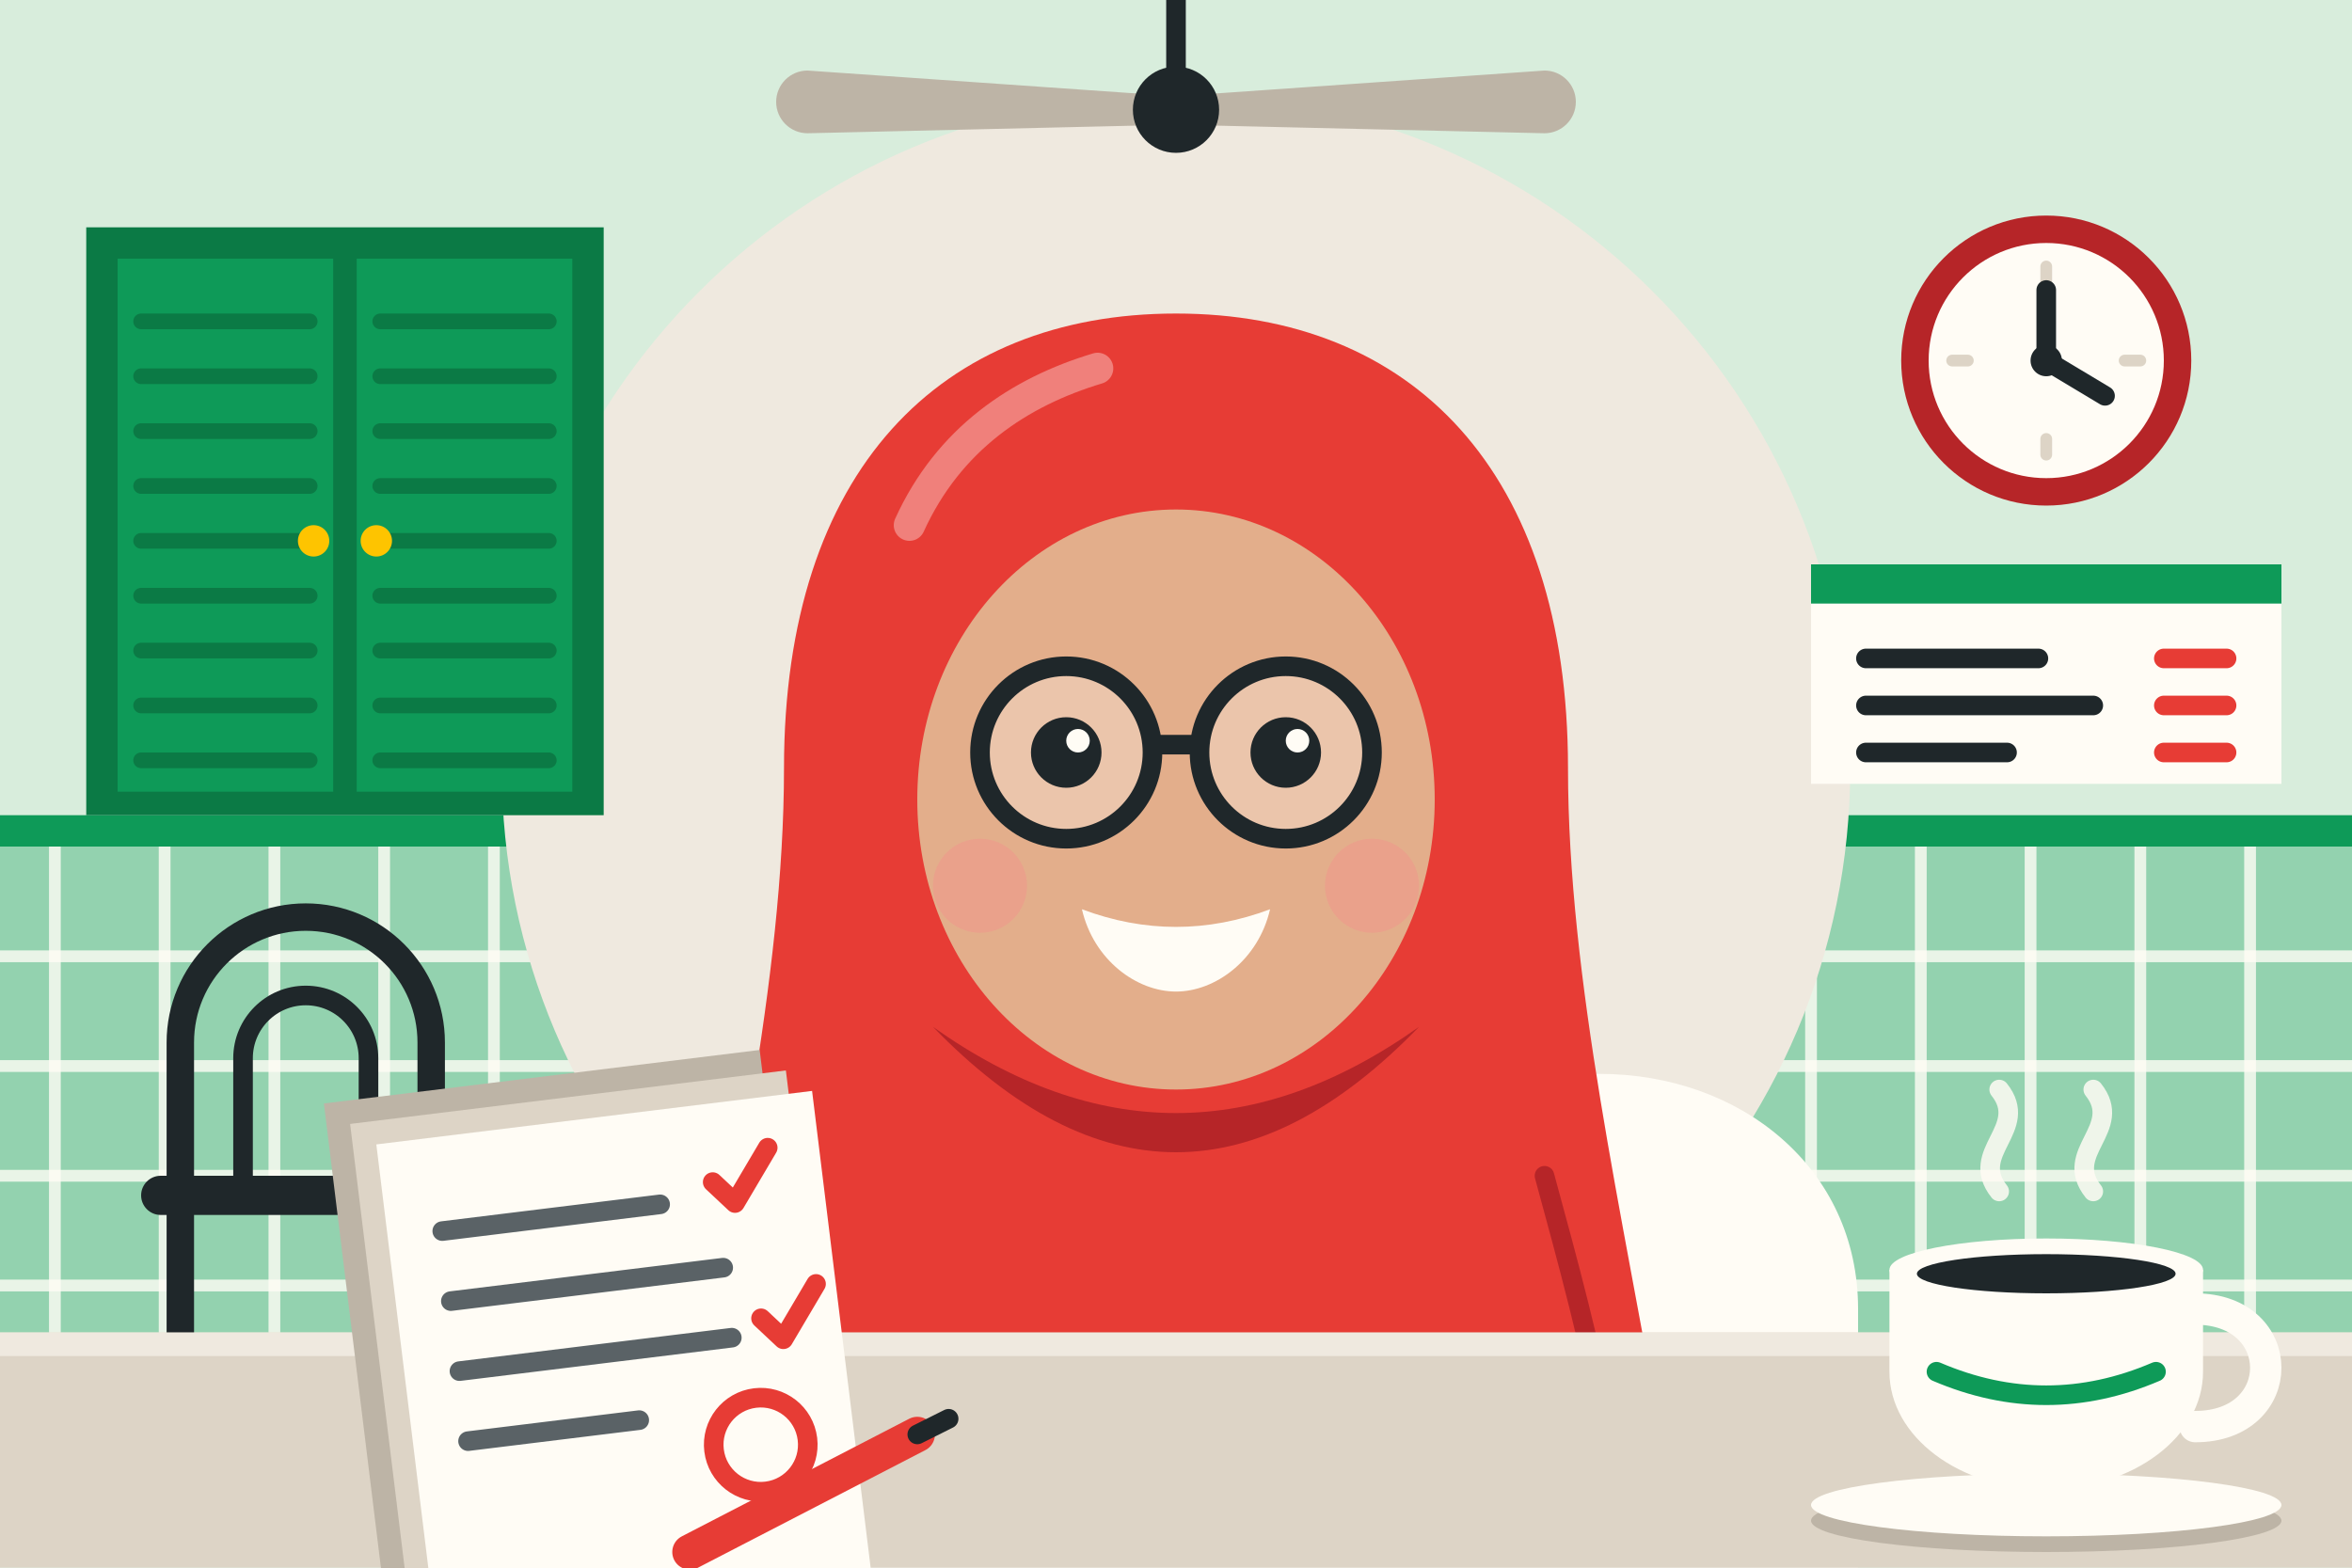
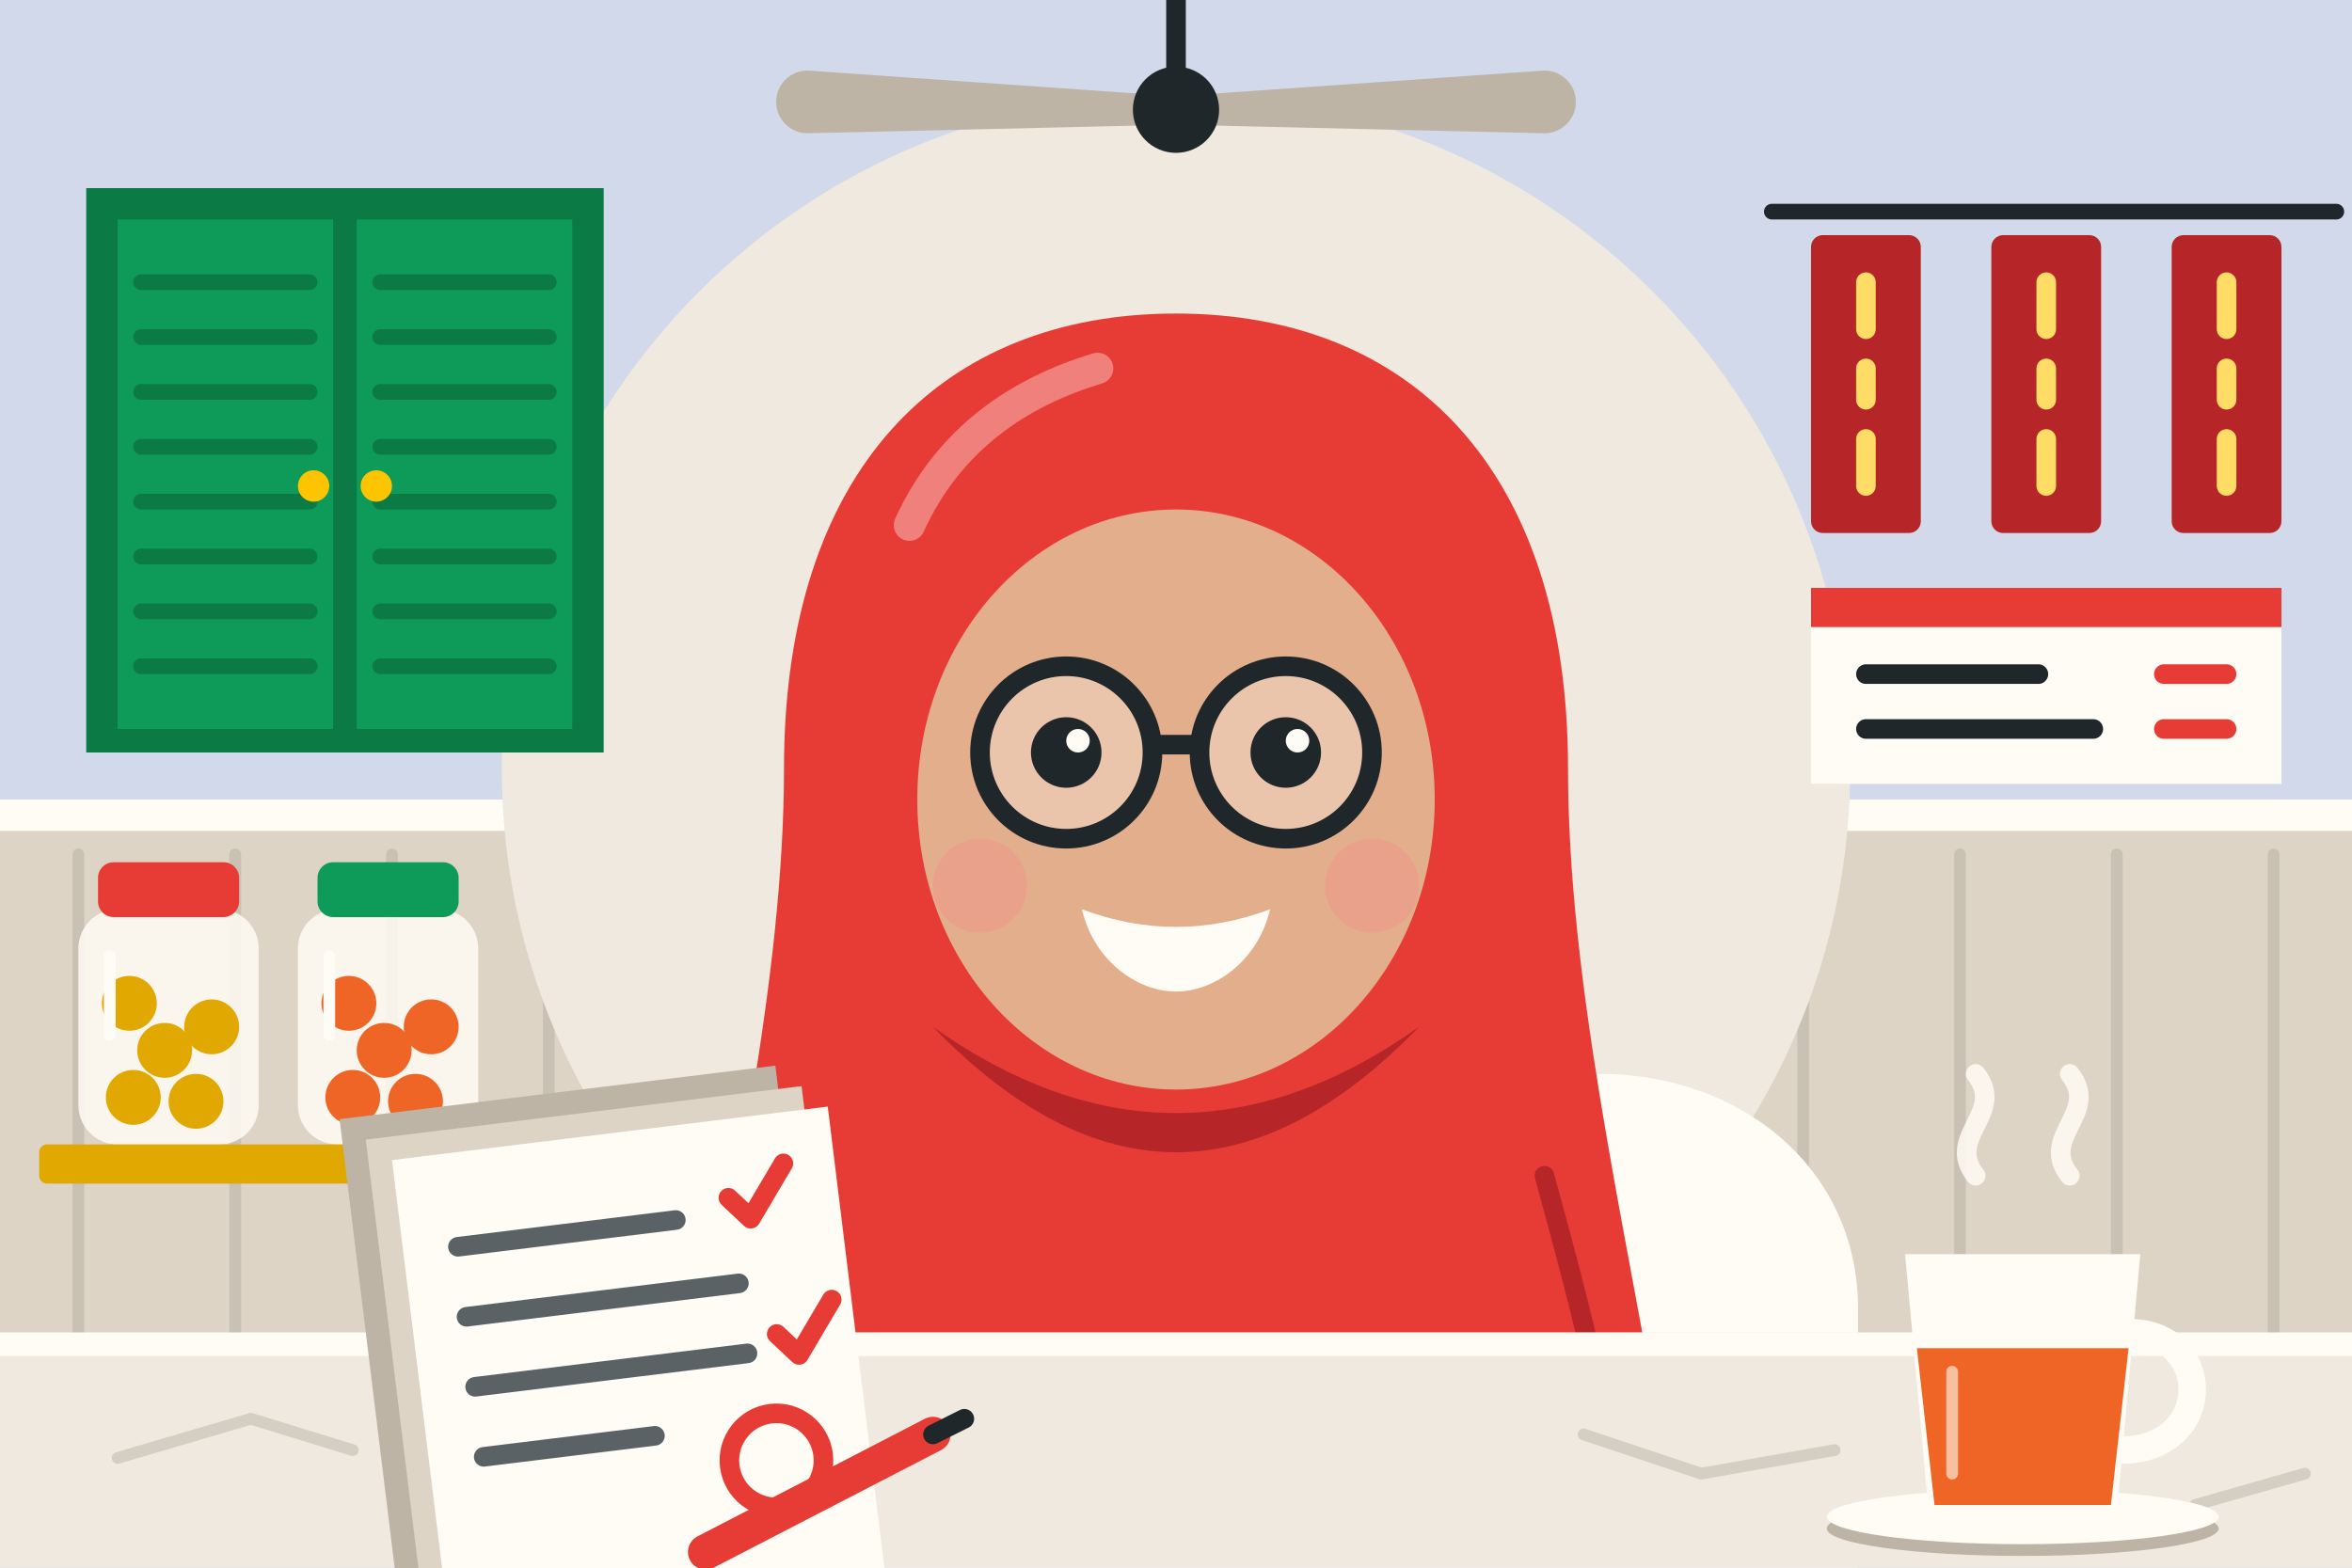
<svg xmlns="http://www.w3.org/2000/svg" viewBox="0 0 600 400">
  <rect x="0" y="0" width="600" height="400" fill="#fffcf5" />
-   <rect x="0" y="0" width="600" height="400" fill="#7cc9a0" opacity=".3" />
-   <rect x="0" y="214" width="600" height="126" fill="#7cc9a0" opacity=".75" />
-   <path d="M0 244H600M0 272H600M0 300H600M0 328H600" fill="none" stroke="#fffcf5" stroke-width="3" stroke-linecap="round" stroke-linejoin="round" opacity=".8" />
-   <path d="M14 216V340M42 216V340M70 216V340M98 216V340M126 216V340M154 216V340M182 216V340M210 216V340M238 216V340M266 216V340M294 216V340M322 216V340M350 216V340M378 216V340M406 216V340M434 216V340M462 216V340M490 216V340M518 216V340M546 216V340M574 216V340" fill="none" stroke="#fffcf5" stroke-width="3" stroke-linecap="round" stroke-linejoin="round" opacity=".8" />
-   <rect x="0" y="208" width="600" height="8" fill="#0e9a58" />
+   <rect x="0" y="0" width="600" height="400" fill="#7f9ad6" opacity=".36" />
+   <rect x="0" y="208" width="600" height="132" fill="#ddd4c6" />
+   <path d="M20 218V340M60 218V340M100 218V340M140 218V340M180 218V340M220 218V340M260 218V340M300 218V340M340 218V340M380 218V340M420 218V340M460 218V340M500 218V340M540 218V340M580 218V340" fill="none" stroke="#bdb4a6" stroke-width="3" stroke-linecap="round" stroke-linejoin="round" opacity=".6" />
+   <rect x="0" y="204" width="600" height="8" fill="#fffcf5" />
  <circle cx="300" cy="196" r="172" fill="#efe9df" />
  <path d="M300 0v20" fill="none" stroke="#1f272a" stroke-width="5" stroke-linecap="round" stroke-linejoin="round" />
  <path d="M292 24L206 18a8 8 0 000 16l86-2z" fill="#bdb4a6" />
  <path d="M308 24L394 18a8 8 0 010 16l-86-2z" fill="#bdb4a6" />
  <circle cx="300" cy="28" r="11" fill="#1f272a" />
-   <rect x="22" y="58" width="132" height="150" fill="#0b7a45" />
-   <rect x="30" y="66" width="55" height="136" fill="#0e9a58" />
-   <rect x="91" y="66" width="55" height="136" fill="#0e9a58" />
-   <path d="M36 82h43M97 82h43M36 96h43M97 96h43M36 110h43M97 110h43M36 124h43M97 124h43M36 138h43M97 138h43M36 152h43M97 152h43M36 166h43M97 166h43M36 180h43M97 180h43M36 194h43M97 194h43" fill="none" stroke="#0b7a45" stroke-width="4" stroke-linecap="round" stroke-linejoin="round" />
-   <circle cx="80" cy="138" r="4" fill="#fec400" />
-   <circle cx="96" cy="138" r="4" fill="#fec400" />
-   <path d="M46 340V266a32 32 0 0164 0V340" fill="none" stroke="#1f272a" stroke-width="7" stroke-linecap="round" stroke-linejoin="round" />
-   <path d="M62 300V270a16 16 0 0132 0V300" fill="none" stroke="#1f272a" stroke-width="5" stroke-linecap="round" stroke-linejoin="round" />
-   <rect x="36" y="300" width="84" height="10" rx="5" fill="#1f272a" />
-   <circle cx="522" cy="92" r="37" fill="#b62528" />
-   <circle cx="522" cy="92" r="30" fill="#fffcf5" />
-   <path d="M522 68v4M546 92h-4M522 116v-4M498 92h4" fill="none" stroke="#ddd4c6" stroke-width="3" stroke-linecap="round" stroke-linejoin="round" />
-   <path d="M522 92V74M522 92l15 9" fill="none" stroke="#1f272a" stroke-width="5" stroke-linecap="round" stroke-linejoin="round" />
-   <circle cx="522" cy="92" r="4" fill="#1f272a" />
-   <rect x="462" y="144" width="120" height="56" fill="#fffcf5" />
-   <rect x="462" y="144" width="120" height="10" fill="#0e9a58" />
-   <path d="M476 168h44M476 180h58M476 192h36" fill="none" stroke="#1f272a" stroke-width="5" stroke-linecap="round" stroke-linejoin="round" />
-   <path d="M552 168h16M552 180h16M552 192h16" fill="none" stroke="#e73c35" stroke-width="5" stroke-linecap="round" stroke-linejoin="round" />
+   <rect x="22" y="48" width="132" height="144" fill="#0b7a45" />
+   <rect x="30" y="56" width="55" height="130" fill="#0e9a58" />
+   <rect x="91" y="56" width="55" height="130" fill="#0e9a58" />
+   <path d="M36 72h43M97 72h43M36 86h43M97 86h43M36 100h43M97 100h43M36 114h43M97 114h43M36 128h43M97 128h43M36 142h43M97 142h43M36 156h43M97 156h43M36 170h43M97 170h43" fill="none" stroke="#0b7a45" stroke-width="4" stroke-linecap="round" stroke-linejoin="round" />
+   <circle cx="80" cy="124" r="4" fill="#fec400" />
+   <circle cx="96" cy="124" r="4" fill="#fec400" />
+   <rect x="20" y="232" width="46" height="60" rx="10" fill="#fffcf5" opacity=".85" />
+   <rect x="25" y="220" width="36" height="14" rx="4" fill="#e73c35" />
+   <circle cx="34" cy="280" r="7" fill="#e0a800" />
+   <circle cx="50" cy="281" r="7" fill="#e0a800" />
+   <circle cx="42" cy="268" r="7" fill="#e0a800" />
+   <circle cx="54" cy="262" r="7" fill="#e0a800" />
+   <circle cx="33" cy="256" r="7" fill="#e0a800" />
+   <path d="M28 244v20" fill="none" stroke="#fffcf5" stroke-width="3" stroke-linecap="round" stroke-linejoin="round" />
+   <rect x="76" y="232" width="46" height="60" rx="10" fill="#fffcf5" opacity=".85" />
+   <rect x="81" y="220" width="36" height="14" rx="4" fill="#0e9a58" />
+   <circle cx="90" cy="280" r="7" fill="#ee6525" />
+   <circle cx="106" cy="281" r="7" fill="#ee6525" />
+   <circle cx="98" cy="268" r="7" fill="#ee6525" />
+   <circle cx="110" cy="262" r="7" fill="#ee6525" />
+   <circle cx="89" cy="256" r="7" fill="#ee6525" />
+   <path d="M84 244v20" fill="none" stroke="#fffcf5" stroke-width="3" stroke-linecap="round" stroke-linejoin="round" />
+   <rect x="10" y="292" width="126" height="10" rx="2" fill="#e0a800" />
+   <path d="M452 54h144" fill="none" stroke="#1f272a" stroke-width="4" stroke-linecap="round" stroke-linejoin="round" />
+   <rect x="462" y="60" width="28" height="76" rx="3" fill="#b62528" />
+   <path d="M476 72v12M476 94v8M476 112v12" fill="none" stroke="#ffdc66" stroke-width="5" stroke-linecap="round" stroke-linejoin="round" />
+   <rect x="508" y="60" width="28" height="76" rx="3" fill="#b62528" />
+   <path d="M522 72v12M522 94v8M522 112v12" fill="none" stroke="#ffdc66" stroke-width="5" stroke-linecap="round" stroke-linejoin="round" />
+   <rect x="554" y="60" width="28" height="76" rx="3" fill="#b62528" />
+   <path d="M568 72v12M568 94v8M568 112v12" fill="none" stroke="#ffdc66" stroke-width="5" stroke-linecap="round" stroke-linejoin="round" />
+   <rect x="462" y="150" width="120" height="50" fill="#fffcf5" />
+   <rect x="462" y="150" width="120" height="10" fill="#e73c35" />
+   <path d="M476 172h44M476 186h58" fill="none" stroke="#1f272a" stroke-width="5" stroke-linecap="round" stroke-linejoin="round" />
+   <path d="M552 172h16M552 186h16" fill="none" stroke="#e73c35" stroke-width="5" stroke-linecap="round" stroke-linejoin="round" />
  <path d="M126 400v-66c0-36 30-60 66-60h216c36 0 66 24 66 60v66z" fill="#fffcf5" />
  <path d="M300 80C240 80 200 120 200 196C200 250 186 310 176 368H424C414 310 400 250 400 196C400 120 360 80 300 80z" fill="#e73c35" />
  <path d="M232 134c10-22 28-34 48-40" fill="none" stroke="#f2918c" stroke-width="8" stroke-linecap="round" stroke-linejoin="round" opacity=".8" />
  <path d="M238 262Q300 306 362 262Q300 326 238 262z" fill="#b62528" />
  <path d="M206 300c-6 22-12 44-16 66M394 300c6 22 12 44 16 66" fill="none" stroke="#b62528" stroke-width="5" stroke-linecap="round" stroke-linejoin="round" />
  <ellipse cx="300" cy="204" rx="66" ry="74" fill="#e3ae8b" />
  <circle cx="250" cy="226" r="12" fill="#f2918c" opacity=".45" />
  <circle cx="350" cy="226" r="12" fill="#f2918c" opacity=".45" />
  <circle cx="272" cy="192" r="22" fill="#fffcf5" opacity=".3" />
  <circle cx="272" cy="192" r="22" fill="none" stroke="#1f272a" stroke-width="5" />
  <circle cx="328" cy="192" r="22" fill="#fffcf5" opacity=".3" />
  <circle cx="328" cy="192" r="22" fill="none" stroke="#1f272a" stroke-width="5" />
  <path d="M296 190H304" fill="none" stroke="#1f272a" stroke-width="5" stroke-linecap="round" stroke-linejoin="round" />
  <circle cx="272" cy="192" r="9" fill="#1f272a" />
  <circle cx="275" cy="189" r="3" fill="#fffcf5" />
  <circle cx="328" cy="192" r="9" fill="#1f272a" />
  <circle cx="331" cy="189" r="3" fill="#fffcf5" />
  <path d="M276 232q24 9 48 0c-3 13-14 21-24 21s-21-8-24-21z" fill="#fffcf5" />
-   <rect x="0" y="340" width="600" height="60" fill="#ddd4c6" />
-   <rect x="0" y="340" width="600" height="6" fill="#efe9df" />
-   <g transform="translate(96 292) rotate(-7)">
+   <rect x="0" y="340" width="600" height="60" fill="#efe9df" />
+   <rect x="0" y="340" width="600" height="6" fill="#fffcf5" />
+   <path d="M30 372l34-10 26 8M404 366l30 10 34-6M560 384l28-8" fill="none" stroke="#bdb4a6" stroke-width="3" stroke-linecap="round" stroke-linejoin="round" opacity=".5" />
+   <g transform="translate(100 296) rotate(-7)">
    <rect x="-12" y="-12" width="112" height="124" fill="#bdb4a6" />
    <rect x="-6" y="-6" width="112" height="124" fill="#ddd4c6" />
    <rect x="0" y="0" width="112" height="124" fill="#fffcf5" />
    <path d="M14 24h56M14 42h70M14 60h70M14 78h44" fill="none" stroke="#5a6266" stroke-width="5" stroke-linecap="round" stroke-linejoin="round" />
    <path d="M84 20l5 6 10-13M92 56l5 6 10-13" fill="none" stroke="#e73c35" stroke-width="5" stroke-linecap="round" stroke-linejoin="round" />
    <circle cx="88" cy="88" r="12" fill="none" stroke="#e73c35" stroke-width="5" />
  </g>
-   <path d="M176 396l58-30" fill="none" stroke="#e73c35" stroke-width="9" stroke-linecap="round" stroke-linejoin="round" />
-   <path d="M234 366l8-4" fill="none" stroke="#1f272a" stroke-width="5" stroke-linecap="round" stroke-linejoin="round" />
-   <path d="M510 304c-8-10 8-16 0-26M534 304c-8-10 8-16 0-26" fill="none" stroke="#fffcf5" stroke-width="5" stroke-linecap="round" stroke-linejoin="round" opacity=".85" />
-   <ellipse cx="522" cy="388" rx="60" ry="8" fill="#bdb4a6" />
-   <ellipse cx="522" cy="384" rx="60" ry="8" fill="#fffcf5" />
-   <path d="M560 334c24 0 24 30 0 30" fill="none" stroke="#fffcf5" stroke-width="8" stroke-linecap="round" stroke-linejoin="round" />
-   <path d="M482 324h80v26a40 30 0 01-80 0z" fill="#fffcf5" />
-   <ellipse cx="522" cy="324" rx="40" ry="8" fill="#fffcf5" />
-   <ellipse cx="522" cy="325" rx="33" ry="5" fill="#1f272a" />
-   <path d="M494 350q28 12 56 0" fill="none" stroke="#0e9a58" stroke-width="5" stroke-linecap="round" stroke-linejoin="round" />
+   <path d="M180 396l58-30" fill="none" stroke="#e73c35" stroke-width="9" stroke-linecap="round" stroke-linejoin="round" />
+   <path d="M238 366l8-4" fill="none" stroke="#1f272a" stroke-width="5" stroke-linecap="round" stroke-linejoin="round" />
+   <path d="M504 300c-8-10 8-16 0-26M528 300c-8-10 8-16 0-26" fill="none" stroke="#fffcf5" stroke-width="5" stroke-linecap="round" stroke-linejoin="round" opacity=".85" />
+   <ellipse cx="516" cy="390" rx="50" ry="7" fill="#bdb4a6" />
+   <ellipse cx="516" cy="387" rx="50" ry="7" fill="#fffcf5" />
+   <path d="M543 340c22 0 22 30-2 30" fill="none" stroke="#fffcf5" stroke-width="7" stroke-linecap="round" stroke-linejoin="round" />
+   <path d="M486 320h60l-6 66h-48z" fill="#fffcf5" />
+   <path d="M489 344h54l-4.5 40h-45z" fill="#ee6525" />
+   <path d="M498 350v26" fill="none" stroke="#fffcf5" stroke-width="3" stroke-linecap="round" stroke-linejoin="round" opacity=".6" />
</svg>
